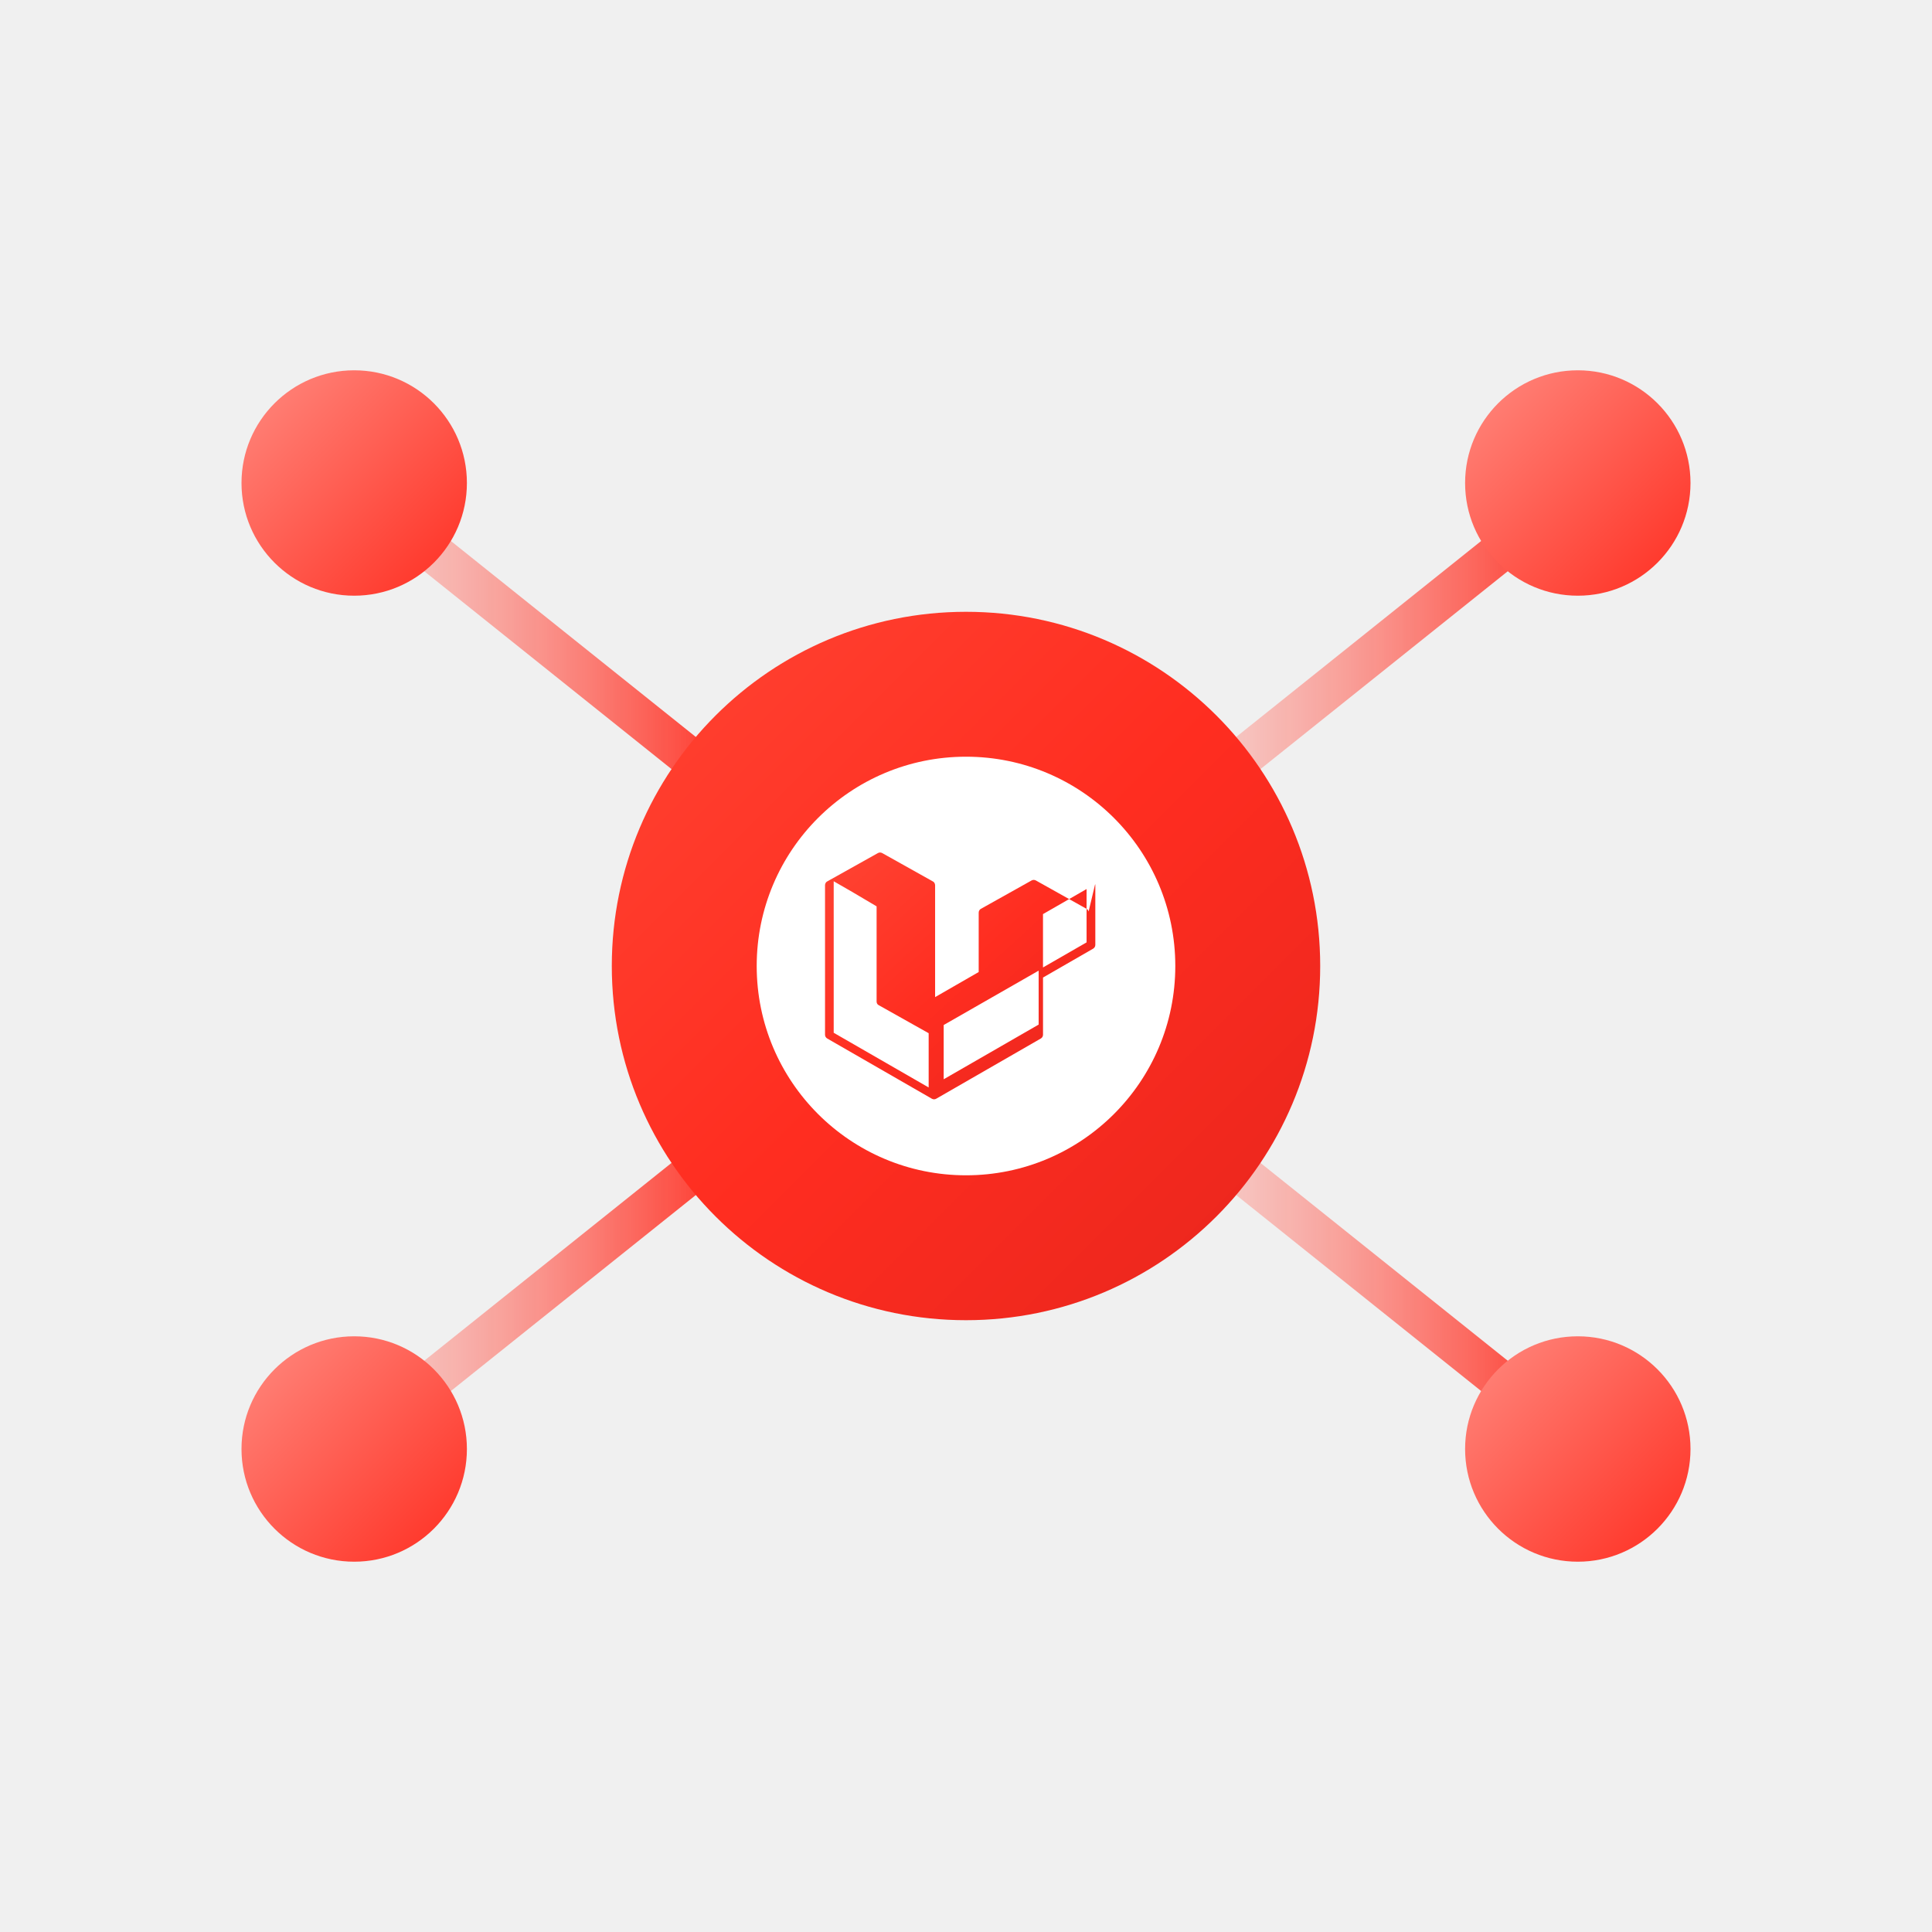
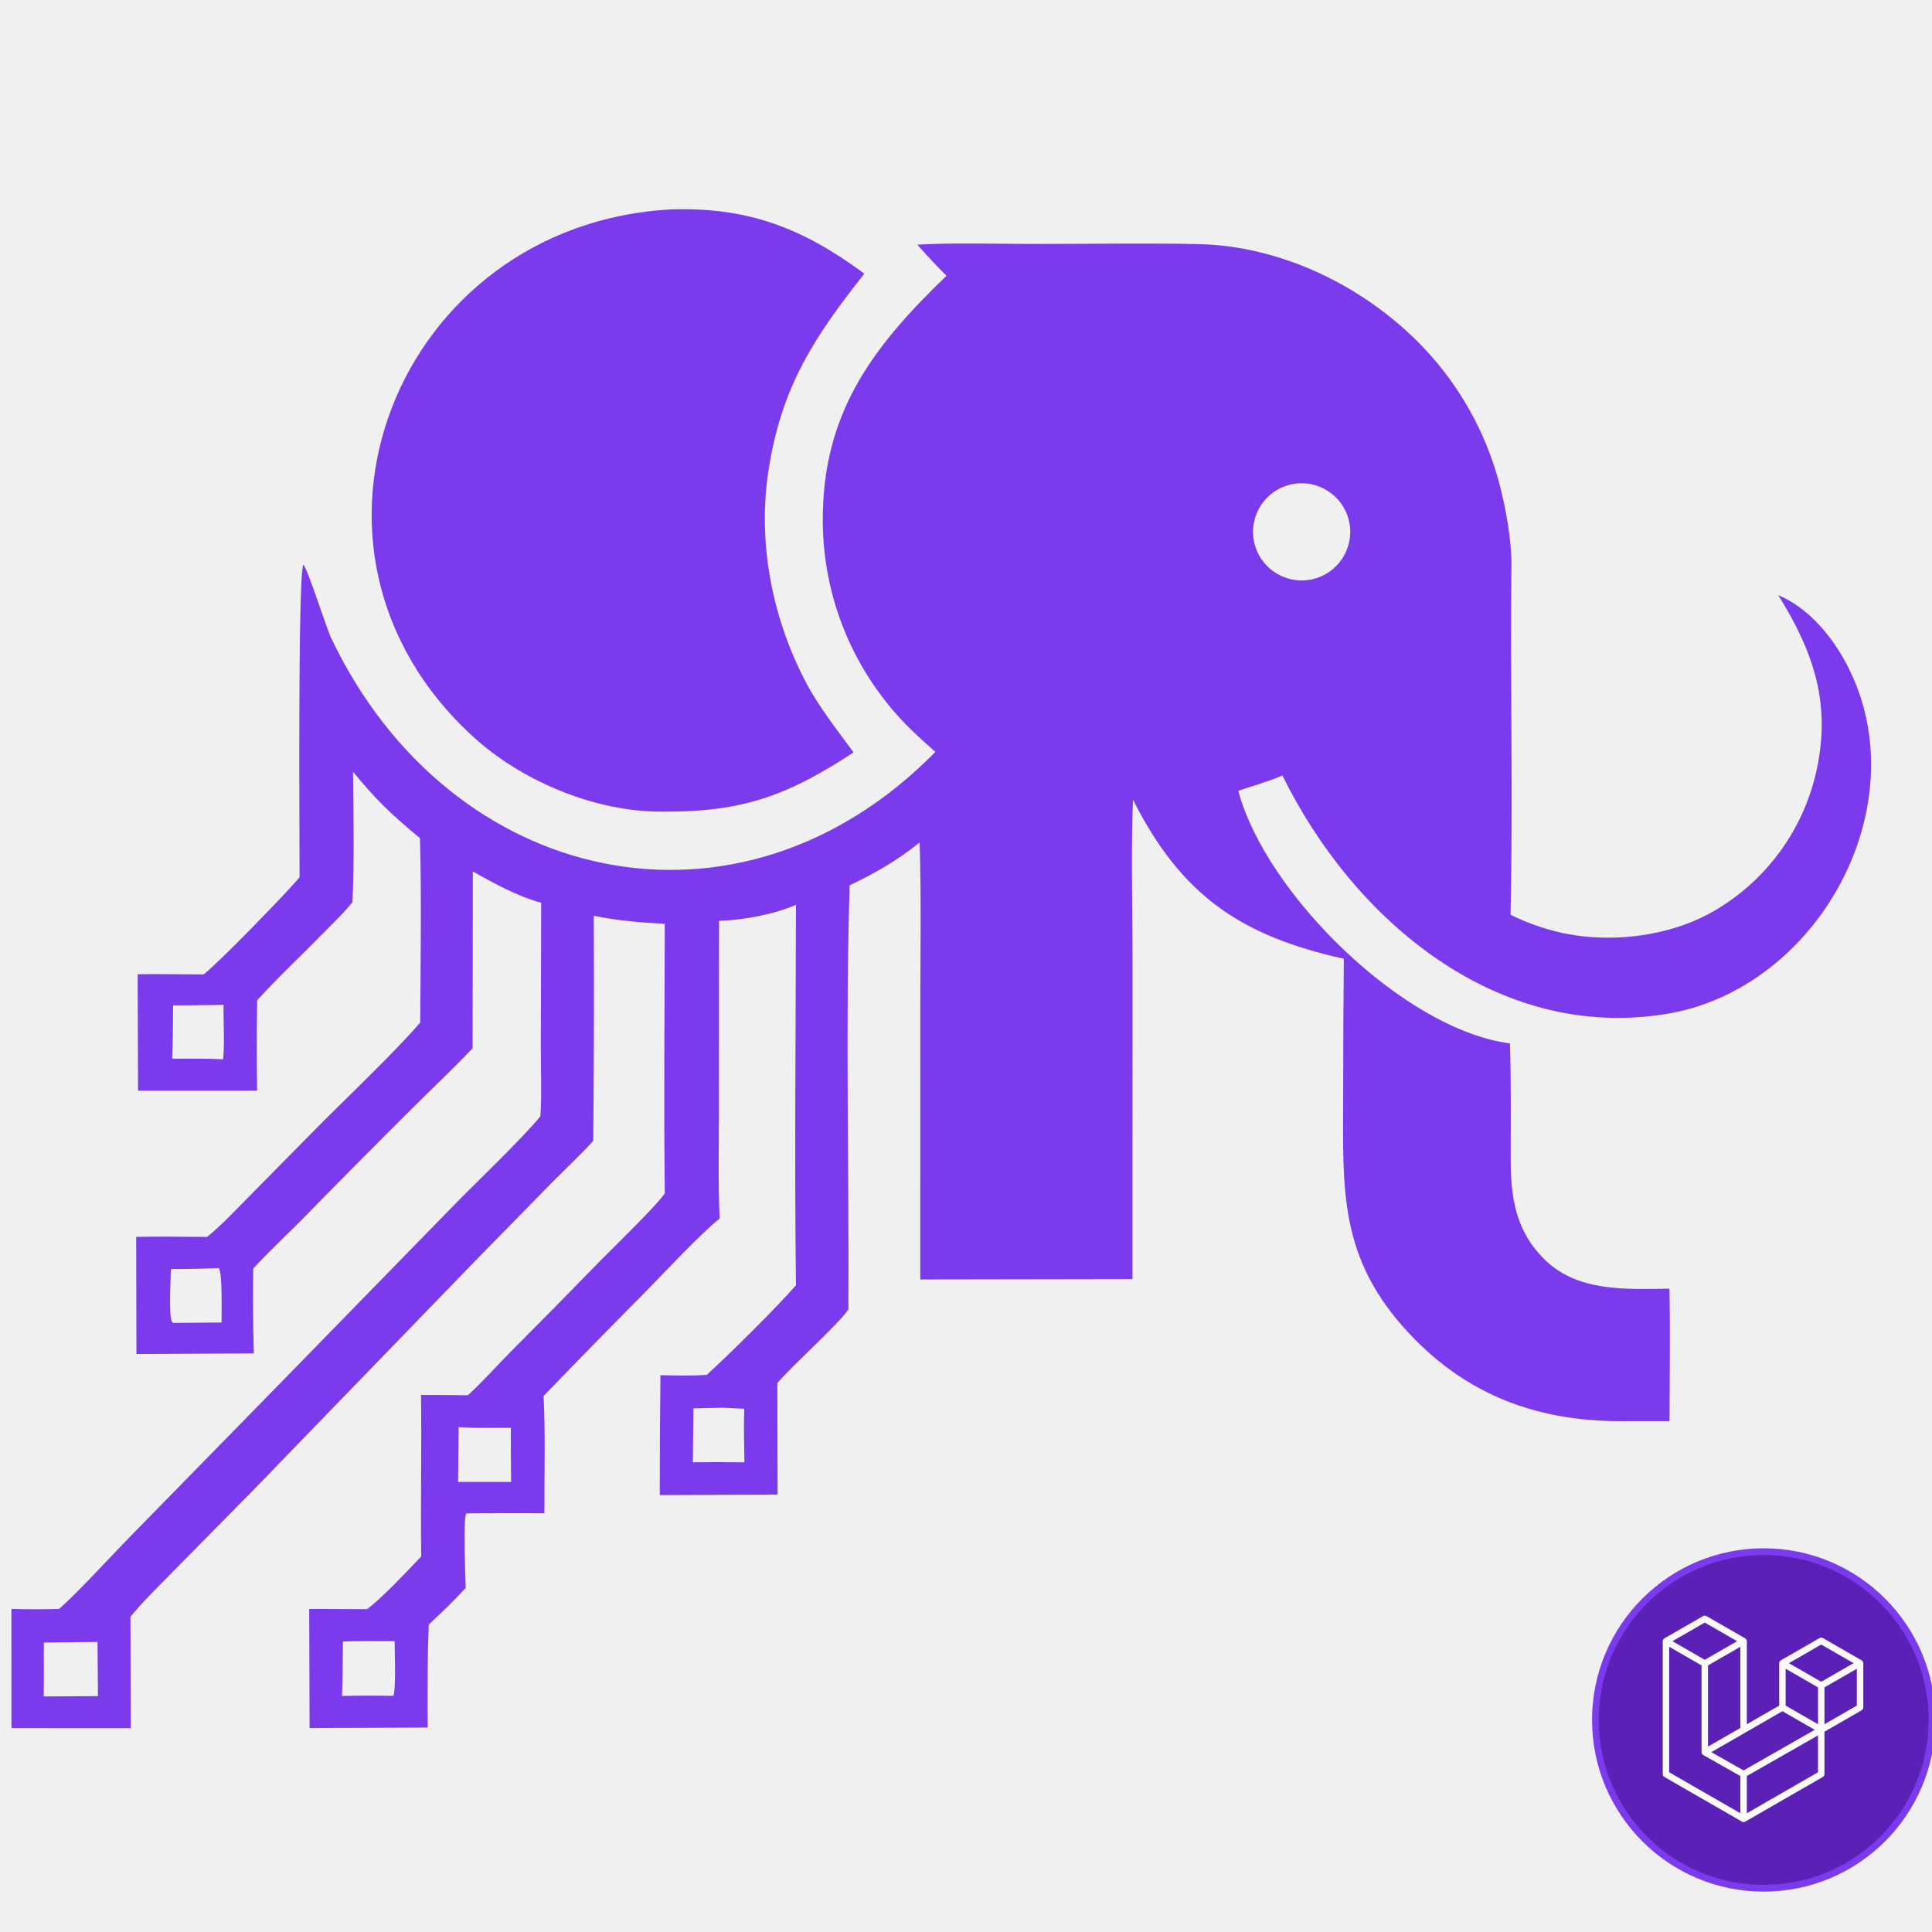
- <svg xmlns="http://www.w3.org/2000/svg" viewBox="0 0 120 120" width="120" height="120">
+ <svg xmlns="http://www.w3.org/2000/svg" width="574" height="574" viewBox="236 229 574 574">
  <defs>
-     <linearGradient id="brand" x1="0%" y1="0%" x2="100%" y2="100%">
-       <stop offset="0%" stop-color="#FF4433" />
-       <stop offset="50%" stop-color="#FF2D20" />
-       <stop offset="100%" stop-color="#E7251D" />
-     </linearGradient>
-     <linearGradient id="node" x1="0%" y1="0%" x2="100%" y2="100%">
-       <stop offset="0%" stop-color="#FF8A80" />
-       <stop offset="100%" stop-color="#FF2D20" />
-     </linearGradient>
-     <linearGradient id="line" x1="0%" y1="0%" x2="100%" y2="0%">
-       <stop offset="0%" stop-color="#FF8A80" stop-opacity="0.4" />
-       <stop offset="100%" stop-color="#FF2D20" stop-opacity="0.9" />
-     </linearGradient>
+     <mask id="cutouts" maskUnits="userSpaceOnUse" x="236" y="229" width="574" height="574">
+       <rect x="236" y="229" width="574" height="574" fill="white" />
+       <path fill="black" d="M619.618 372.914C627.415 371.2 635.123 376.141 636.822 383.941C638.521 391.742 633.565 399.441 625.761 401.124C617.978 402.803 610.306 397.864 608.612 390.085C606.918 382.305 611.842 374.623 619.618 372.914Z" />
+       <path fill="black" d="M249.02 717.001L264.969 716.824L265.105 732.919L248.992 733.027C249.066 727.737 249.012 722.304 249.02 717.001Z" />
+       <path fill="black" d="M337.884 716.685C342.891 716.534 348.206 716.604 353.238 716.586C353.258 719.136 353.693 731.506 352.834 732.844C347.76 732.736 342.685 732.743 337.612 732.866C337.842 727.777 337.79 721.858 337.884 716.685Z" />
+       <path fill="black" d="M372.261 652.986C376.872 653.36 383.045 653.203 387.774 653.214C387.735 658.522 387.82 663.963 387.845 669.283L372.098 669.284L372.261 652.986Z" />
+       <path fill="black" d="M450.732 647.235L457.119 647.532C456.932 652.779 457.088 658.203 457.162 663.466L449.213 663.39L441.844 663.451L442.02 647.421L450.732 647.235Z" />
+       <path fill="black" d="M300.999 605.764C302.133 607.16 301.801 619.237 301.826 621.916L287.516 622.03L287.125 621.79C286.069 620.116 286.714 608.775 286.791 606.033C291.528 606.039 296.265 605.949 300.999 605.764Z" />
+       <path fill="black" d="M287.424 527.696C292.289 527.738 297.534 527.595 302.424 527.544C302.318 532.34 302.801 539.208 302.272 543.727C297.452 543.436 292.025 543.552 287.154 543.55C287.392 538.451 287.375 532.831 287.424 527.696Z" />
+     </mask>
  </defs>
-   <g transform="translate(16, 16)">
-     <line x1="60" y1="32" x2="80" y2="16" stroke="url(#line)" stroke-width="2.5" stroke-linecap="round" />
-     <line x1="60" y1="56" x2="80" y2="72" stroke="url(#line)" stroke-width="2.5" stroke-linecap="round" />
-     <line x1="28" y1="32" x2="8" y2="16" stroke="url(#line)" stroke-width="2.5" stroke-linecap="round" />
-     <line x1="28" y1="56" x2="8" y2="72" stroke="url(#line)" stroke-width="2.5" stroke-linecap="round" />
-     <circle cx="44" cy="44" r="22" fill="url(#brand)" />
-     <circle cx="44" cy="44" r="13" fill="white" />
-     <circle cx="82" cy="14" r="7" fill="url(#node)" />
-     <circle cx="82" cy="74" r="7" fill="url(#node)" />
-     <circle cx="6" cy="14" r="7" fill="url(#node)" />
-     <circle cx="6" cy="74" r="7" fill="url(#node)" />
-     <g transform="translate(35, 35) scale(0.72)">
-       <path d="M23.642 5.43a.364.364 0 0 1 .014.1v5.149c0 .135-.073.26-.189.326l-4.323 2.49v4.934a.378.378 0 0 1-.188.326L9.93 23.95a.316.316 0 0 1-.066.027c-.008.002-.016.008-.024.01a.348.348 0 0 1-.192 0c-.011-.002-.02-.008-.03-.012a.263.263 0 0 1-.064-.026L.528 18.755a.378.378 0 0 1-.189-.326V5.53a.36.36 0 0 1 .014-.1c.003-.012.01-.02.014-.032a.37.37 0 0 1 .023-.058c.004-.013.015-.022.023-.033l.033-.045c.012-.01.025-.018.037-.027.014-.009.024-.02.038-.027L4.898 2.76a.375.375 0 0 1 .377 0l4.377 2.45c.013.008.024.018.037.027a.336.336 0 0 1 .038.027l.032.045c.008.011.02.02.024.033a.298.298 0 0 1 .023.058c.005.011.012.021.015.032a.361.361 0 0 1 .014.1v9.652l3.76-2.164V7.896a.35.35 0 0 1 .013-.1c.004-.013.01-.022.015-.033a.352.352 0 0 1 .023-.058c.004-.012.015-.021.023-.032a.387.387 0 0 1 .033-.045.35.35 0 0 1 .037-.028c.013-.009.024-.02.038-.027l4.377-2.45a.376.376 0 0 1 .377 0l4.378 2.45c.013.007.023.018.036.027.013.01.027.018.038.028l.032.044c.009.012.02.021.024.033.01.017.016.037.023.058.005.012.012.021.015.033zm-.74 5.032V5.86l-1.58.91-2.18 1.253v4.603l3.76-2.164zm-4.134 7.088V12.9l-2.145 1.228-6.048 3.463v4.68l8.193-4.718zM1.087 6.19v12.07l8.192 4.718v-4.68L4.955 15.87l-.003-.002-.003-.002a.31.31 0 0 1-.036-.026c-.013-.01-.024-.02-.035-.03l-.024-.033a.296.296 0 0 1-.024-.034c-.008-.015-.012-.032-.018-.048-.004-.014-.012-.025-.014-.04a.392.392 0 0 1-.01-.085V7.354L2.667 6.1l-1.58-.91z" fill="url(#brand)" />
+   <g mask="url(#cutouts)">
+     <path fill="#7C3AED" d="M508.526 301.692C518.464 301.076 532.852 301.47 543.15 301.479C559.15 301.493 576.102 301.178 592.027 301.521C616.978 302.057 641.774 314.259 658.886 332.24C669.629 343.543 677.366 357.359 681.391 372.424C683.345 379.859 685.141 389.46 685.047 397.177C684.628 431.614 685.585 466.356 684.773 500.768C689.267 502.994 693.995 504.709 698.871 505.882C714.32 509.575 733.022 507.292 746.635 498.821C761.265 489.825 771.676 475.337 775.537 458.601C780.198 438.288 774.866 422.727 764.318 405.826C773.348 409.586 780.413 418.171 784.839 426.715C806.298 468.138 776.167 522.962 730.927 530.269C680.586 538.4 638.086 502.236 617.005 459.401C613.579 460.934 607.617 462.713 603.889 463.946C612.006 494.435 653.006 534.884 684.599 538.999C684.969 550.017 684.848 561.627 684.829 572.764C684.809 584.385 686.04 594.362 694.762 603.061C704.582 612.854 718.911 612.049 731.993 611.86C732.252 624.738 732.034 638.295 732.02 651.223L716.508 651.227C692.146 651.023 671.844 643.287 655.076 625.609C633.584 602.951 635.008 582.577 635.058 554.254C635.053 540.788 635.118 527.321 635.253 513.855C604.758 507.056 587.046 495.2 572.605 466.584C572.005 481.468 572.482 500.011 572.482 515.117L572.456 609.023L509.406 609.127L509.428 527.211C509.438 511.474 509.734 494.922 509.22 479.296C502.637 484.646 496.043 488.383 488.44 492.018C487.135 532.584 488.3 577.153 488.056 618.047C484.779 622.767 472.039 634.04 466.954 639.905L467.022 673.059L432.021 673.186C432.01 661.314 432.077 649.442 432.22 637.571C436.993 637.674 441.203 637.809 445.983 637.47C452.572 631.466 466.738 617.475 472.484 610.843C472.004 573.483 472.435 535.268 472.481 497.834C465.802 500.725 456.872 502.334 449.625 502.604L449.603 559.033C449.598 569.155 449.324 581.016 449.819 591.003C443.541 596.143 434.432 606.006 428.497 612.069C418.085 622.554 407.75 633.117 397.495 643.756C398.076 654.998 397.69 667.223 397.746 678.606C390.098 678.512 382.321 678.598 374.662 678.615L374.447 678.803C373.635 680.787 374.245 697.429 374.364 700.77C370.6 704.844 367.427 707.87 363.393 711.632C362.943 721.949 363.044 731.935 363.058 742.259L327.978 742.404L327.868 707.011L345.06 707.082C349.619 703.703 357.027 695.707 361.139 691.434C360.933 675.451 361.293 659.497 361.086 643.432C365.693 643.407 370.385 643.492 375 643.53C378.926 640.009 383.844 634.532 387.727 630.602C396.633 621.675 405.483 612.691 414.276 603.653C417.882 599.961 431.187 587.095 433.512 583.544C433.193 557.059 433.46 529.999 433.506 503.471C425.54 503.011 420.225 502.603 412.409 501.089C412.504 523.373 412.457 545.658 412.268 567.943C408.693 571.894 403.62 576.664 399.738 580.588L376.832 603.98L311.001 671.98L287.32 695.994C283.466 699.928 278.083 705.176 274.754 709.372L274.862 742.446L239.401 742.436L239.389 707.008C244.101 707.144 248.816 707.145 253.529 707.011C258.447 702.855 269.044 691.272 274.048 686.159L317.58 641.676L370.639 587.298C377.859 579.913 390.428 568.017 396.522 560.705C396.998 555.202 396.658 545.661 396.673 539.762L396.787 497.209C389.692 495.268 382.843 491.503 376.476 487.894L376.416 540.427C370.869 546.323 364.047 552.707 358.229 558.523C347.333 569.364 336.515 580.283 325.774 591.278C320.843 596.25 315.988 600.716 311.233 605.902C311.133 614.301 311.189 622.7 311.403 631.097L276.531 631.277L276.46 596.471C283.399 596.331 290.566 596.449 297.524 596.485C301.39 593.432 306.181 588.336 309.782 584.709L329.056 565.168C338.421 555.646 352.671 542.29 360.849 532.791C360.94 515.742 361.251 494.762 360.773 478.005C352.646 471.362 347.428 466.332 340.885 458.282C341.022 470.381 341.295 485.04 340.708 497.011C338.883 499.5 334.27 503.946 332.02 506.25C325.503 512.927 318.657 519.271 312.393 526.208C312.276 535.155 312.272 544.102 312.381 553.049L277.007 553.056L276.899 518.45C283.34 518.356 290.026 518.475 296.486 518.507C300.985 515.058 321.443 493.992 325.005 489.614C325.02 479.545 324.439 400.774 326.105 396.771C327.43 397.934 332.831 415.296 334.42 418.631C369.606 492.484 455.516 511.83 513.905 452.39C510.898 449.717 507.787 446.963 504.99 444.074C488.662 427.236 479.824 404.519 480.481 381.074C481.121 350.273 496.349 331.033 517.208 310.924C514.047 307.815 511.481 304.991 508.526 301.692Z" />
+     <path fill="#7C3AED" d="M435.37 291.216C458.422 290.471 474.641 296.883 492.791 310.302C477.907 329.183 468.189 343.784 464.329 368.703C460.95 390.519 465.547 413.479 476.036 432.833C479.477 439.181 485.253 446.638 489.598 452.545C468.847 466.134 455.424 470.551 430.452 470.109C411.404 469.564 390.73 460.745 376.781 448.065C315.012 391.915 353.971 295.559 435.37 291.216Z" />
+   </g>
+   <g>
+     <circle cx="760" cy="740" r="50" fill="#5B21B6" stroke="#7C3AED" stroke-width="2" />
+     <g transform="translate(730 709) scale(1.2)">
+       <path d="M49.626 11.564a.809.809 0 0 1 .028.209v10.972a.8.8 0 0 1-.402.694l-9.209 5.302V39.25c0 .286-.152.55-.4.694L20.42 51.01c-.044.025-.092.041-.14.058-.018.006-.035.017-.054.022a.805.805 0 0 1-.41 0c-.022-.006-.042-.018-.063-.026-.044-.016-.09-.03-.132-.054L.402 39.944A.801.801 0 0 1 0 39.25V6.334c0-.072.01-.142.028-.21.006-.023.02-.044.028-.067.015-.042.029-.085.051-.124.015-.026.037-.047.055-.071.023-.032.044-.065.071-.093.023-.023.053-.04.079-.06.029-.024.055-.05.088-.069h.001l9.61-5.533a.802.802 0 0 1 .8 0l9.61 5.533h.002c.032.02.059.045.088.068.026.02.055.038.078.06.028.029.048.062.072.094.017.024.04.045.054.071.023.04.036.082.052.124.008.023.022.044.028.068a.809.809 0 0 1 .028.209v20.559l8.008-4.611v-10.51c0-.07.01-.141.028-.208.007-.024.02-.045.028-.068.016-.042.03-.085.052-.124.015-.026.037-.047.054-.071.024-.032.044-.065.072-.093.023-.023.052-.04.078-.06.03-.024.056-.05.088-.069h.001l9.611-5.533a.801.801 0 0 1 .8 0l9.61 5.533c.034.02.06.045.09.068.025.02.054.038.077.06.028.029.048.062.072.094.018.024.04.045.054.071.023.039.036.082.052.124.009.023.022.044.028.068zm-1.574 10.718v-9.124l-3.363 1.936-4.646 2.675v9.124l8.01-4.611zm-9.61 16.505v-9.13l-4.57 2.61-13.05 7.448v9.216l17.62-10.144zM1.602 7.719v31.068L19.22 48.93v-9.214l-9.204-5.209-.003-.002-.004-.002c-.031-.018-.057-.044-.086-.066-.025-.02-.054-.036-.076-.058l-.002-.003c-.026-.025-.044-.056-.066-.084-.02-.027-.044-.05-.06-.078l-.001-.003c-.018-.03-.029-.066-.042-.1-.013-.03-.03-.058-.038-.09v-.001c-.01-.038-.012-.078-.016-.117-.004-.03-.012-.06-.012-.09v-.002-21.481L4.965 9.654 1.602 7.72zm8.81-5.994L2.405 6.334l8.005 4.609 8.006-4.61-8.006-4.608zm4.164 28.764l4.645-2.674V7.719l-3.363 1.936-4.646 2.675v20.096l3.364-1.937zM39.243 7.164l-8.006 4.609 8.006 4.609 8.005-4.61-8.005-4.608zm-.801 10.605l-4.646-2.675-3.363-1.936v9.124l4.645 2.674 3.364 1.937v-9.124zM20.02 38.33l11.743-6.704 5.87-3.35-8-4.606-9.211 5.303-8.395 4.833 7.993 4.524z" fill="#FAFAFA" fill-rule="evenodd" />
    </g>
  </g>
</svg>
